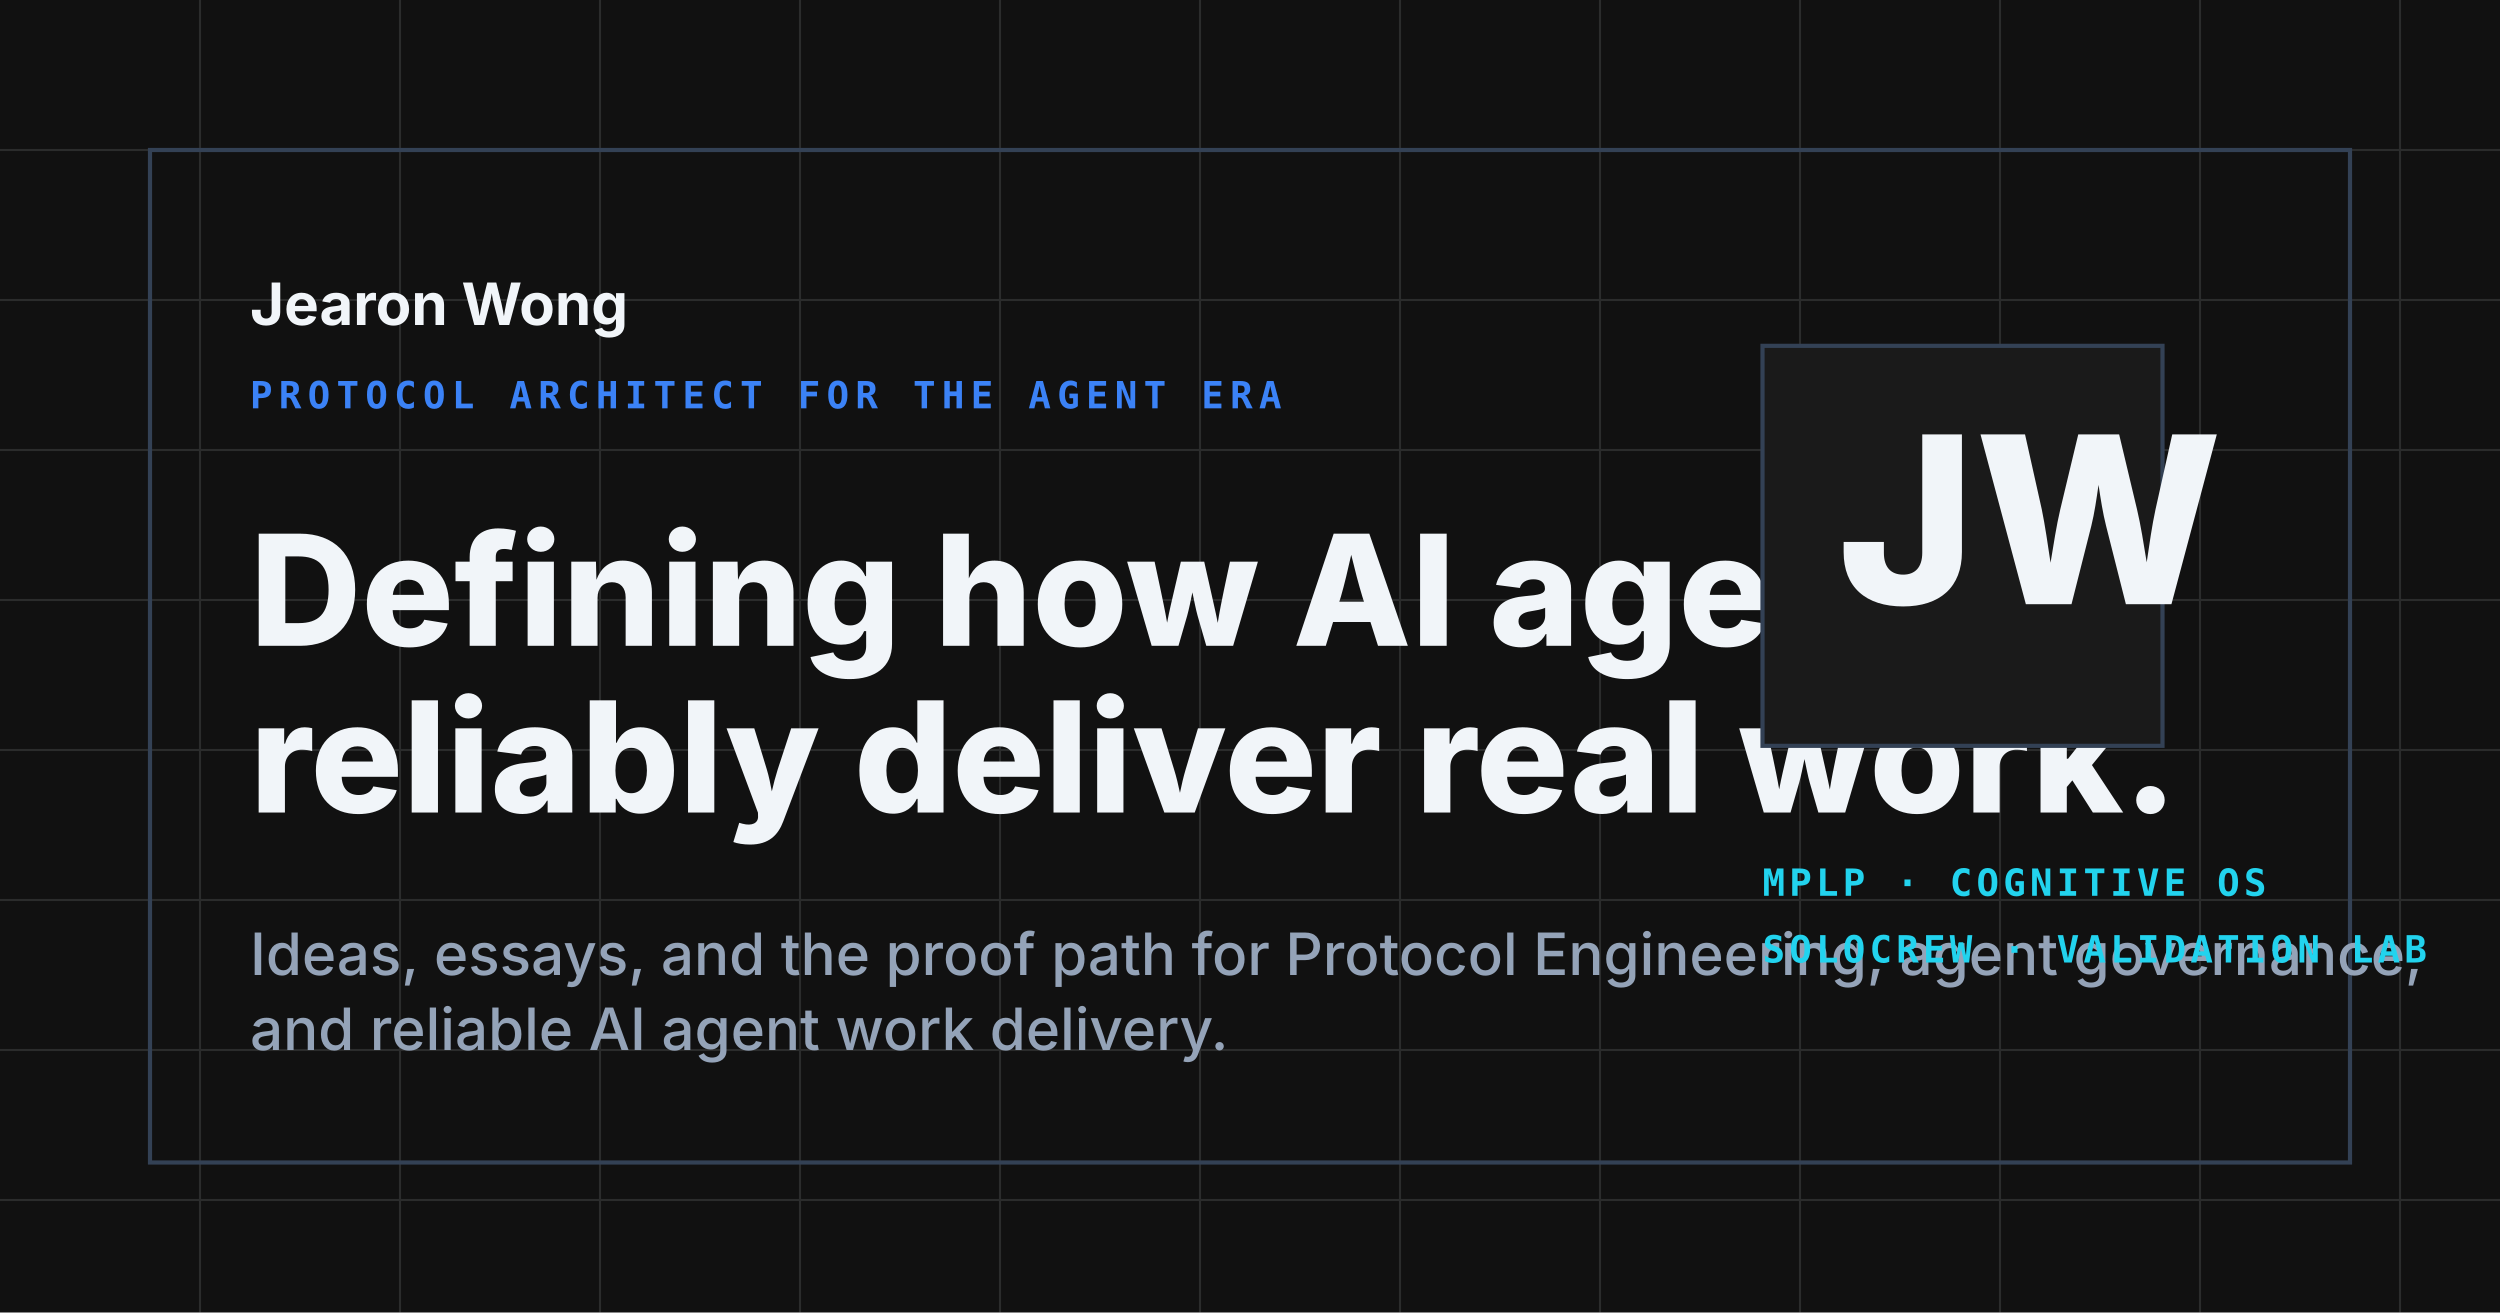
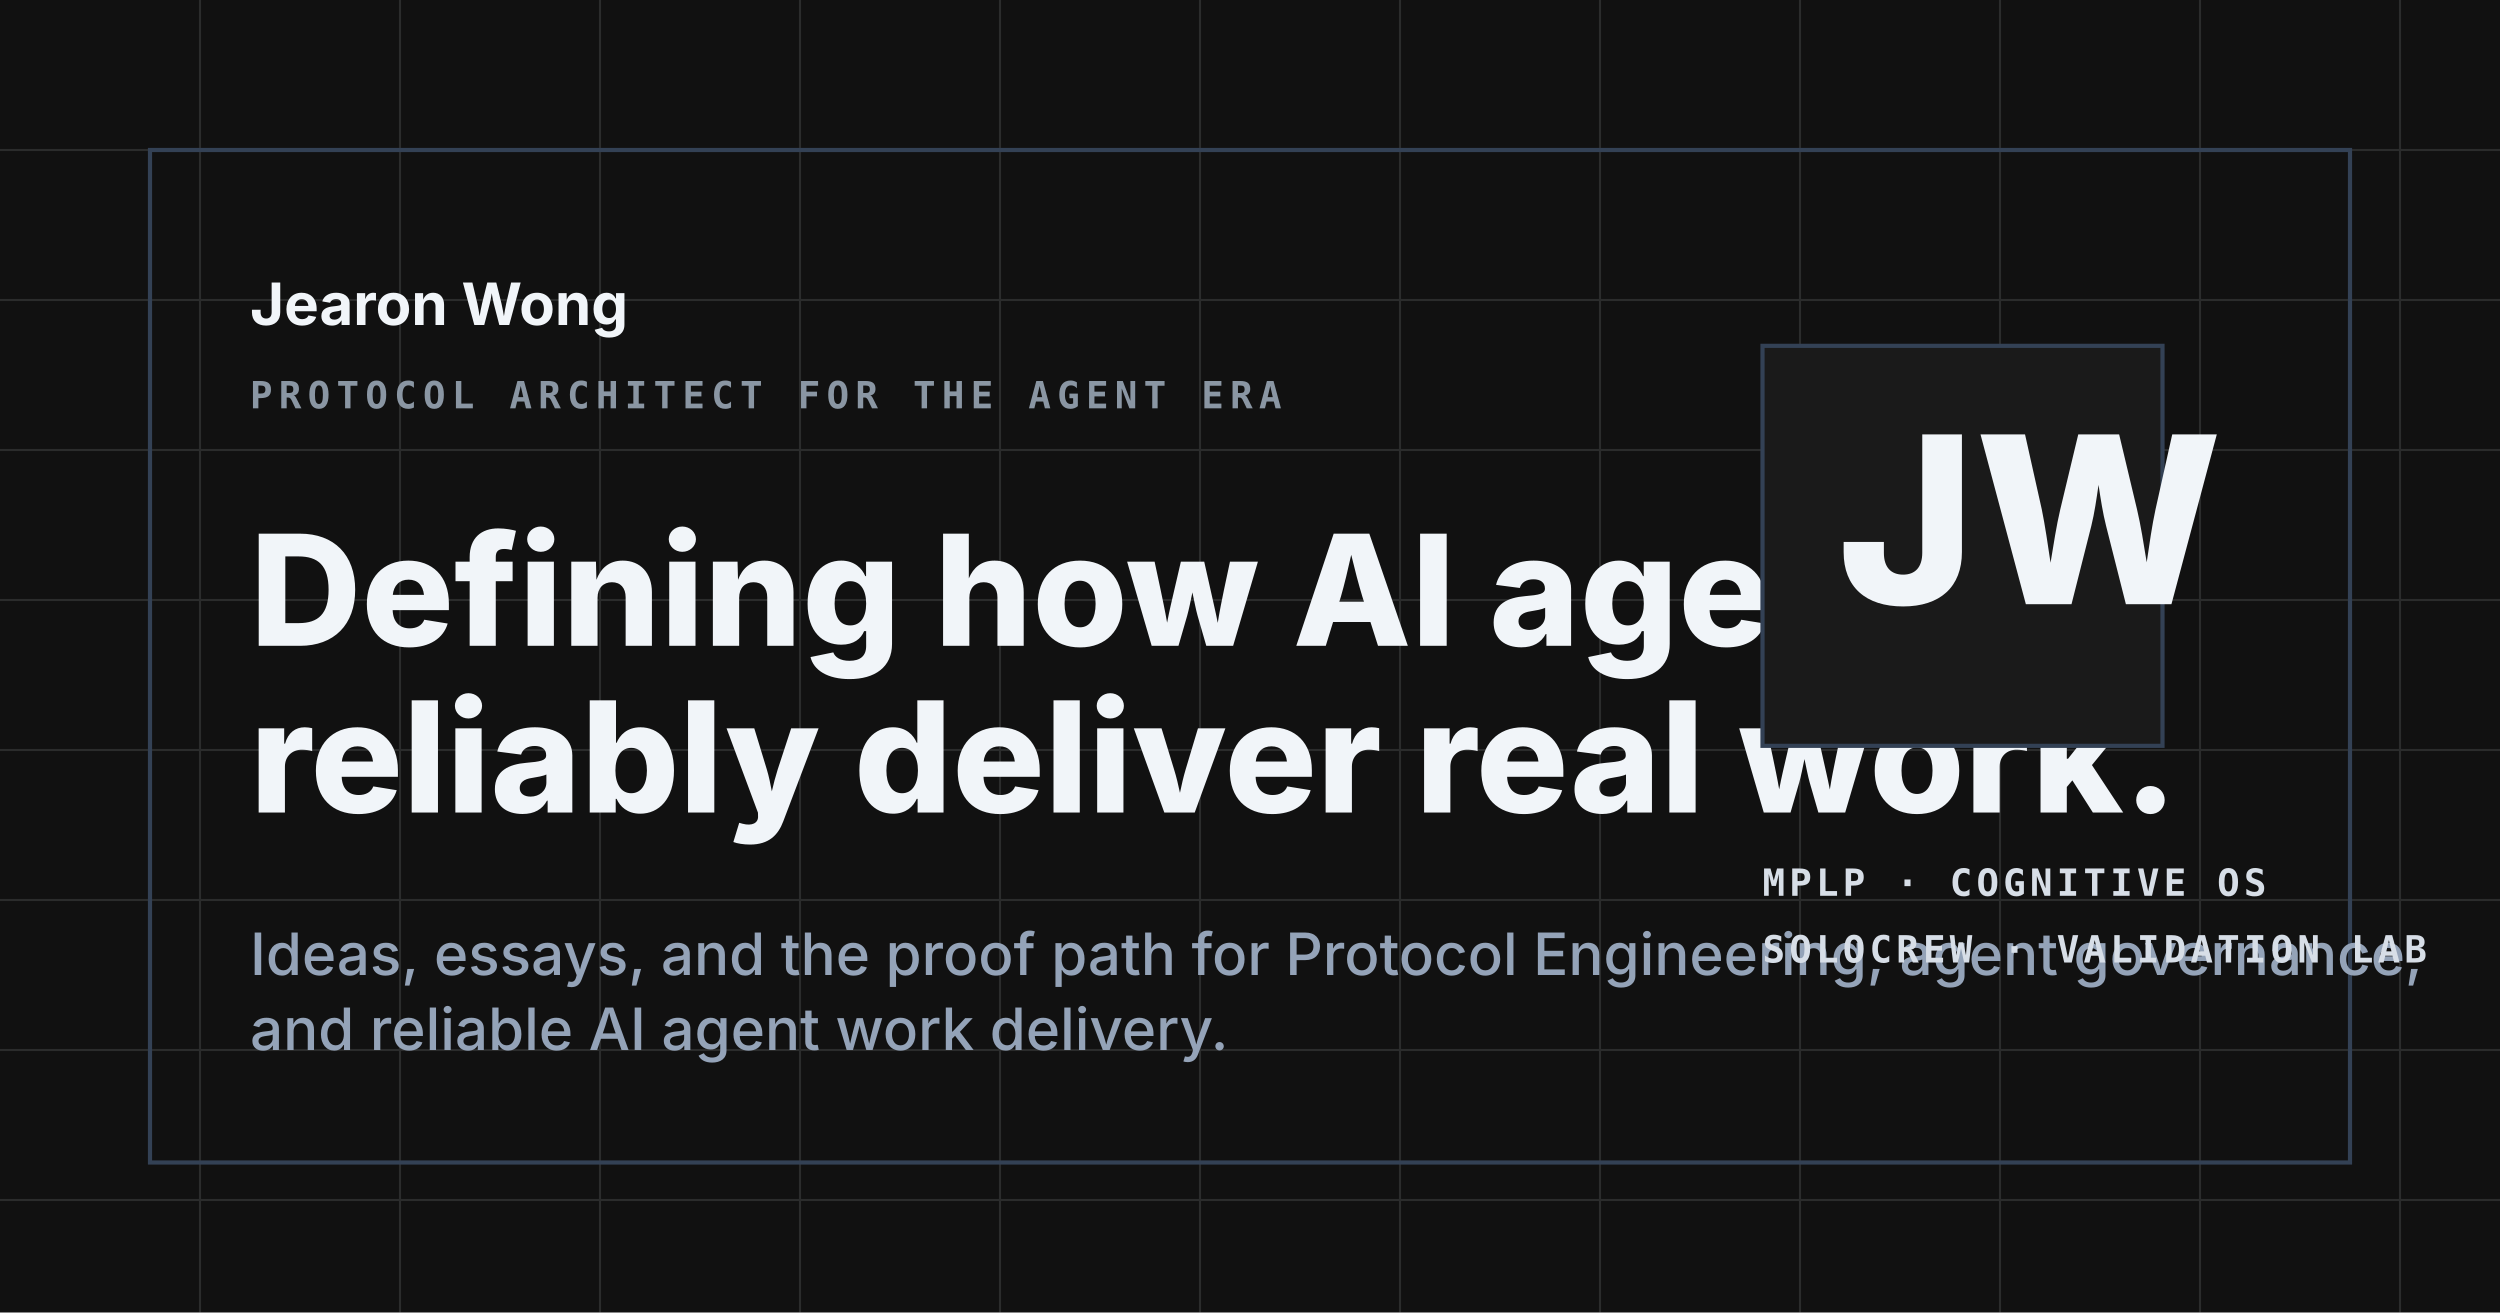
- <svg xmlns="http://www.w3.org/2000/svg" width="1200" height="630" viewBox="0 0 1200 630" fill="none">
+ <svg xmlns="http://www.w3.org/2000/svg" width="1200" height="630" viewBox="0 0 1200 630" fill="none" aria-labelledby="title desc" data-visual-system="research-ledger-b" data-media-category="brand-mark" data-palette="neutral-structure-semantic-exceptions">
  <rect width="1200" height="630" fill="#111111" />
  <g opacity="0.12">
    <path d="M0 72H1200" stroke="#F1F5F9" />
    <path d="M0 144H1200" stroke="#F1F5F9" />
    <path d="M0 216H1200" stroke="#F1F5F9" />
    <path d="M0 288H1200" stroke="#F1F5F9" />
    <path d="M0 360H1200" stroke="#F1F5F9" />
    <path d="M0 432H1200" stroke="#F1F5F9" />
    <path d="M0 504H1200" stroke="#F1F5F9" />
    <path d="M0 576H1200" stroke="#F1F5F9" />
    <path d="M96 0V630" stroke="#F1F5F9" />
    <path d="M192 0V630" stroke="#F1F5F9" />
    <path d="M288 0V630" stroke="#F1F5F9" />
    <path d="M384 0V630" stroke="#F1F5F9" />
    <path d="M480 0V630" stroke="#F1F5F9" />
    <path d="M576 0V630" stroke="#F1F5F9" />
    <path d="M672 0V630" stroke="#F1F5F9" />
    <path d="M768 0V630" stroke="#F1F5F9" />
    <path d="M864 0V630" stroke="#F1F5F9" />
    <path d="M960 0V630" stroke="#F1F5F9" />
    <path d="M1056 0V630" stroke="#F1F5F9" />
    <path d="M1152 0V630" stroke="#F1F5F9" />
  </g>
  <rect x="72" y="72" width="1056" height="486" stroke="#334155" stroke-width="2" />
  <text x="120" y="156" fill="#F1F5F9" font-family="Outfit, Inter, sans-serif" font-size="28" font-weight="700">Jearon Wong</text>
-   <text x="120" y="196" fill="#3B82F6" font-family="JetBrains Mono, monospace" font-size="18" font-weight="700" letter-spacing="3">PROTOCOL ARCHITECT FOR THE AGENT ERA</text>
+   <text x="120" y="196" fill="#8a96a3" font-family="JetBrains Mono, monospace" font-size="18" font-weight="700" letter-spacing="3">PROTOCOL ARCHITECT FOR THE AGENT ERA</text>
  <text x="120" y="310" fill="#F1F5F9" font-family="Outfit, Inter, sans-serif" font-size="74" font-weight="800">Defining how AI agents</text>
  <text x="120" y="390" fill="#F1F5F9" font-family="Outfit, Inter, sans-serif" font-size="74" font-weight="800">reliably deliver real work.</text>
  <text x="120" y="468" fill="#94A3B8" font-family="Inter, sans-serif" font-size="28" font-weight="500">Ideas, essays, and the proof path for Protocol Engineering, agent governance,</text>
  <text x="120" y="504" fill="#94A3B8" font-family="Inter, sans-serif" font-size="28" font-weight="500">and reliable AI agent work delivery.</text>
  <rect x="846" y="166" width="192" height="192" fill="#1A1A1A" stroke="#334155" stroke-width="2" />
  <text x="882" y="290" fill="#F1F5F9" font-family="Outfit, Inter, sans-serif" font-size="112" font-weight="800">JW</text>
-   <text x="846" y="430" fill="#22D3EE" font-family="JetBrains Mono, monospace" font-size="18" font-weight="700" letter-spacing="2">MPLP · COGNITIVE OS</text>
-   <text x="846" y="462" fill="#22D3EE" font-family="JetBrains Mono, monospace" font-size="18" font-weight="700" letter-spacing="2">SOLOCREW · VALIDATION LAB</text>
+   <text x="846" y="430" fill="#d7dee7" font-family="JetBrains Mono, monospace" font-size="18" font-weight="700" letter-spacing="2">MPLP · COGNITIVE OS</text>
+   <text x="846" y="462" fill="#d7dee7" font-family="JetBrains Mono, monospace" font-size="18" font-weight="700" letter-spacing="2">SOLOCREW · VALIDATION LAB</text>
</svg>
